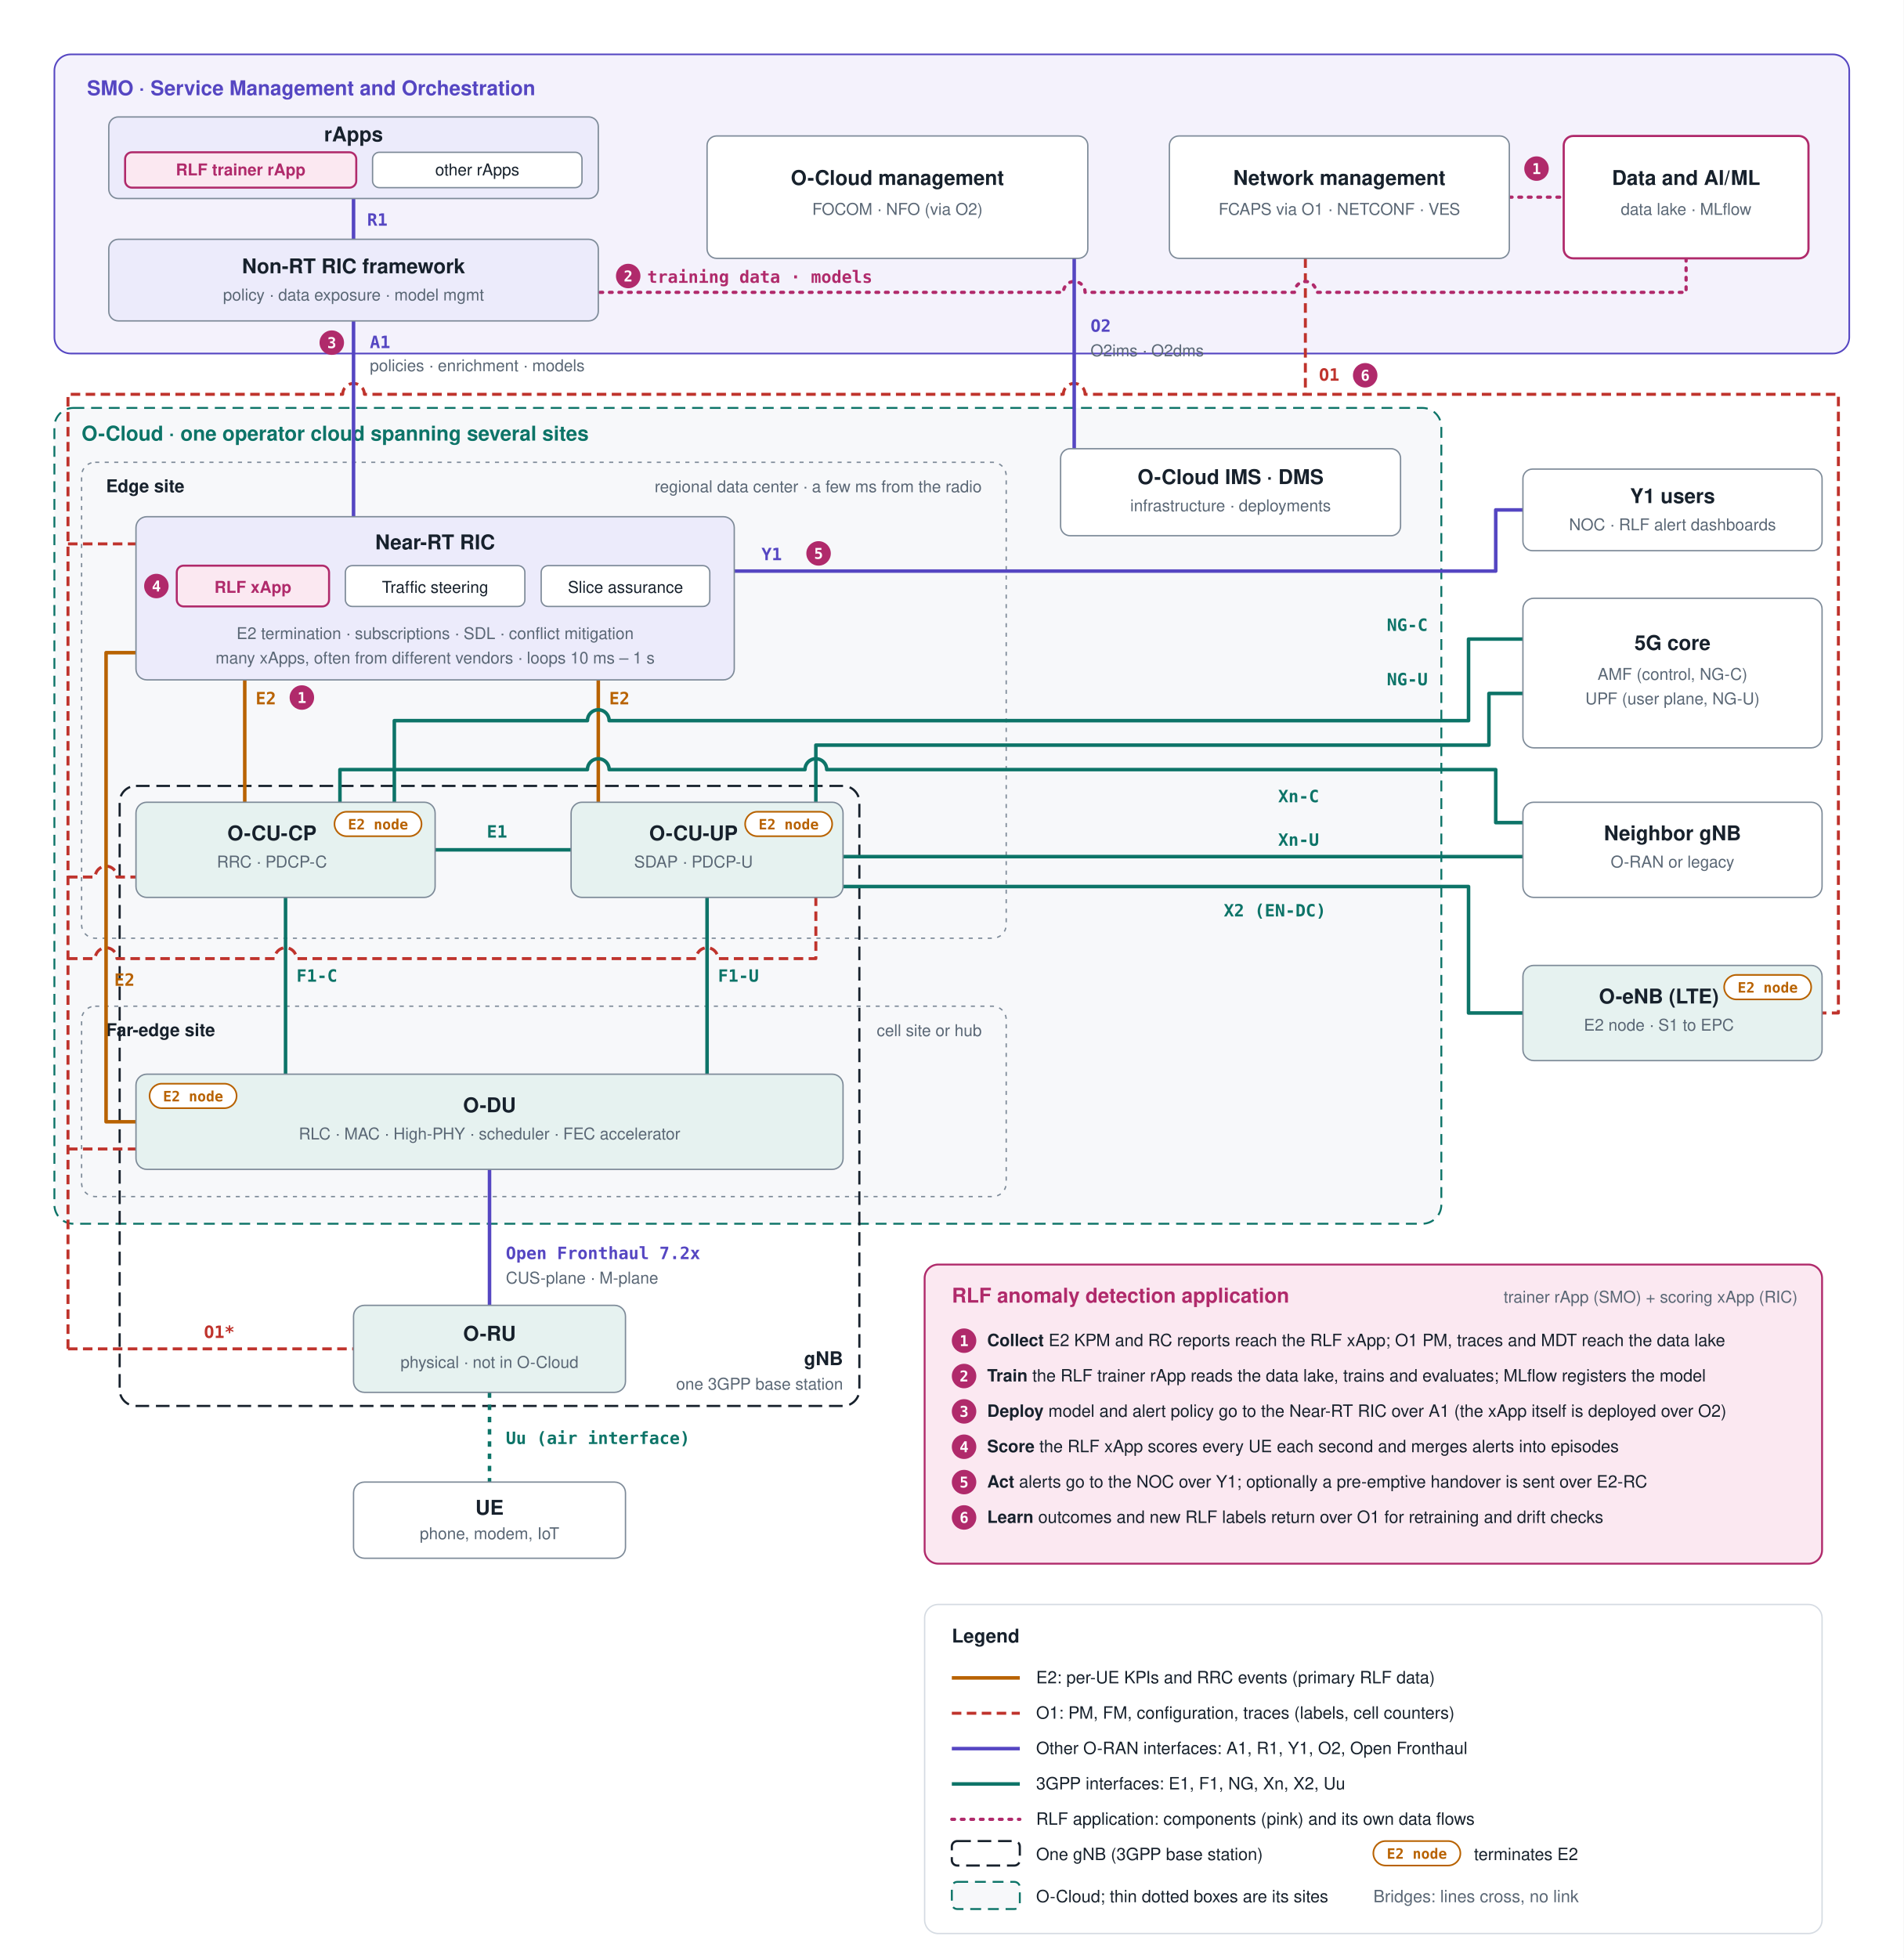
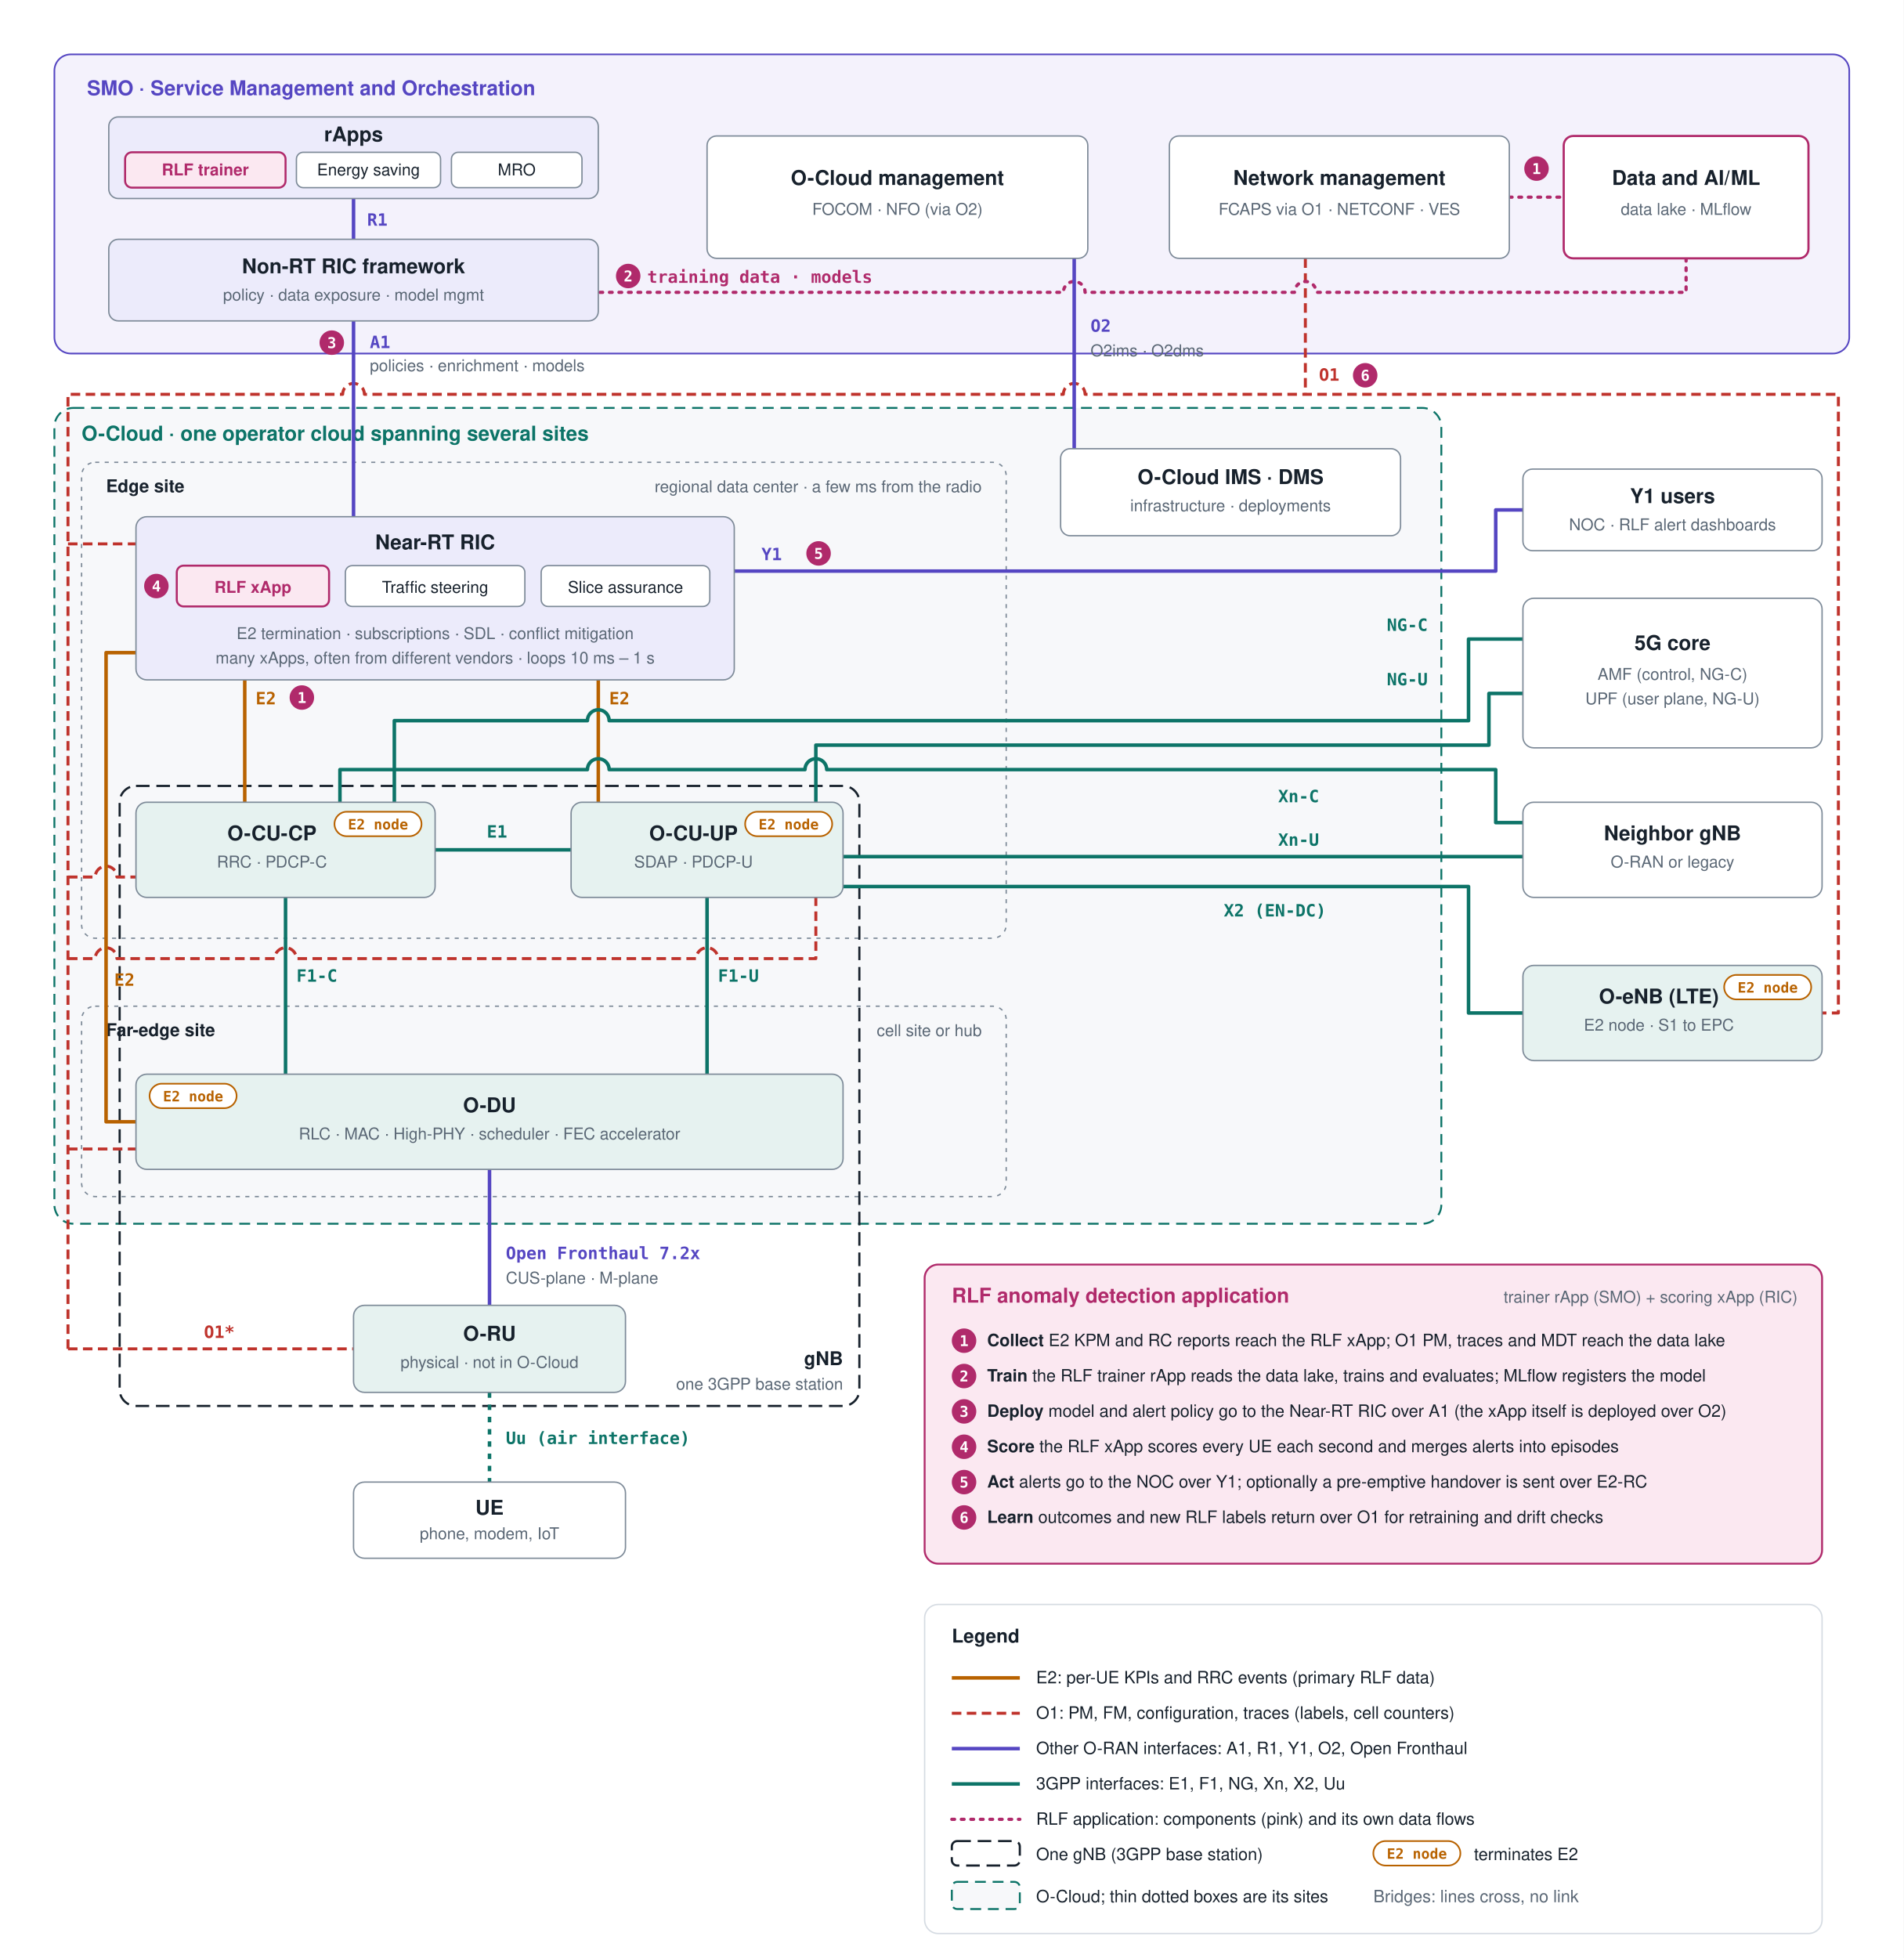
<svg xmlns="http://www.w3.org/2000/svg" id="map" viewBox="0 0 1400 1440" width="1400" height="1440" role="img" aria-labelledby="mt md">
  <style>
text{font-family:Helvetica, Arial, sans-serif}
.n rect{stroke:#7d8a98;stroke-width:1}
.n .t{font-size:15px;font-weight:bold;fill:#17212c}
.n .s{font-size:12px;fill:#5a6775}
.ric rect.b{fill:#ecebfb} .ran rect.b{fill:#e6f2f0} .ext rect.b{fill:#ffffff}
.lk{fill:none;stroke-width:2.6;stroke-linejoin:round}
.f-oran .lk{stroke:#5546c2} .f-o1 .lk{stroke:#bf332c;stroke-width:2.2;stroke-dasharray:7 4} .f-e2 .lk{stroke:#b86200} .f-gpp .lk{stroke:#0d7468}
.f-app .lk{stroke:#b02a6b;stroke-width:2.4;stroke-dasharray:2 5;stroke-linecap:round}
.f-oran text{fill:#5546c2} .f-o1 text{fill:#bf332c} .f-e2 text{fill:#b86200} .f-gpp text{fill:#0d7468} .f-app text{fill:#b02a6b}
.ll{font-family:Menlo, Consolas, monospace;font-size:12.5px;font-weight:bold}
.mk circle{fill:#b02a6b} .mk text{fill:#ffffff;font-family:Menlo, Consolas, monospace;font-size:11px;font-weight:bold}
.e2n rect{fill:#ffffff;stroke:#b86200;stroke-width:1.2}.e2n text{fill:#b86200;font-family:Menlo, Consolas, monospace;font-size:10.5px;font-weight:bold}
</style>
  <rect width="1400" height="1440" fill="#ffffff" />
  <rect x="40" y="40" width="1320" height="220" rx="12" fill="#f4f2fc" stroke="#5546c2" stroke-width="1.2" />
  <text x="64" y="70" style="font-size:15px;font-weight:600;fill:#5546c2">SMO · Service Management and Orchestration</text>
  <rect x="40" y="300" width="1020" height="600" rx="14" fill="#f7f8fa" stroke="#0d7468" stroke-width="1.4" stroke-dasharray="8 5" />
  <text x="60" y="324" style="font-size:15px;font-weight:600;fill:#0d7468">O-Cloud · one operator cloud spanning several sites</text>
  <rect x="60" y="340" width="680" height="350" rx="10" fill="none" stroke="#7d8a98" stroke-width="1" stroke-dasharray="3 4" />
  <text x="78" y="362" style="font-size:13px;font-weight:600;fill:#17212c">Edge site</text>
  <text x="722" y="362" text-anchor="end" style="font-size:12px;fill:#5a6775">regional data center · a few ms from the radio</text>
  <rect x="60" y="740" width="680" height="140" rx="10" fill="none" stroke="#7d8a98" stroke-width="1" stroke-dasharray="3 4" />
  <text x="78" y="762" style="font-size:13px;font-weight:600;fill:#17212c">Far-edge site</text>
  <text x="722" y="762" text-anchor="end" style="font-size:12px;fill:#5a6775">cell site or hub</text>
  <g data-if="GNB">
    <rect x="88" y="578" width="544" height="456" rx="12" fill="none" stroke="#17212c" stroke-width="1.6" stroke-dasharray="10 5" />
    <text x="620" y="1004" text-anchor="end" style="font-size:14px;font-weight:600;fill:#17212c">gNB</text>
    <text x="620" y="1022" text-anchor="end" style="font-size:12px;fill:#5a6775">one 3GPP base station</text>
  </g>
  <g data-if="O1" class="f-o1">
    <path class="lk" d="M960 190V290" />
    <path class="lk" d="M50 992V290H252A8 8 0 0 1 268 290H782A8 8 0 0 1 798 290H1352V745H1340" />
    <path class="lk" d="M50 400H100" />
    <path class="lk" d="M50 645H70A8 8 0 0 1 86 645H100" />
    <path class="lk" d="M50 705H70A8 8 0 0 1 86 705H202A8 8 0 0 1 218 705H512A8 8 0 0 1 528 705H600V660" />
    <path class="lk" d="M50 845H100" />
    <path class="lk" d="M50 992H260" />
    <text class="ll" x="970" y="280">O1</text>
    <text class="ll" x="150" y="984">O1*</text>
  </g>
  <g data-if="APP" class="f-app">
    <path class="lk" d="M1110 145H1150" />
    <path class="lk" d="M1240 190V215H968A8 8 0 0 0 952 215H798A8 8 0 0 0 782 215H440" />
    <text class="ll" x="476" y="208">training data · models</text>
  </g>
  <g data-if="R1" class="f-oran">
    <path class="lk" d="M260 146V176" />
    <text class="ll" x="270" y="166">R1</text>
  </g>
  <g data-if="A1" class="f-oran">
    <path class="lk" d="M260 236V380" />
    <text class="ll" x="272" y="256">A1</text>
    <text x="272" y="273" style="font-size:12px;fill:#5a6775">policies · enrichment · models</text>
  </g>
  <g data-if="Y1" class="f-oran">
    <path class="lk" d="M540 420H1100V375H1120" />
    <text class="ll" x="560" y="412">Y1</text>
  </g>
  <g data-if="O2" class="f-oran">
    <path class="lk" d="M790 190V330" />
    <text class="ll" x="802" y="244">O2</text>
    <text x="802" y="262" style="font-size:12px;fill:#5a6775">O2ims · O2dms</text>
  </g>
  <g data-if="E2" class="f-e2">
    <path class="lk" d="M180 500V590" />
    <path class="lk" d="M440 500V590" />
    <path class="lk" d="M100 480H78V825H100" />
    <text class="ll" x="188" y="518">E2</text>
    <text class="ll" x="448" y="518">E2</text>
    <text class="ll" x="84" y="725">E2</text>
  </g>
  <g data-if="NG-C" class="f-gpp">
    <path class="lk" d="M290 590V530H432A8 8 0 0 1 448 530H1080V470H1120" />
    <text class="ll" x="1050" y="464" text-anchor="end">NG-C</text>
  </g>
  <g data-if="NG-U" class="f-gpp">
    <path class="lk" d="M600 590V548H1095V510H1120" />
    <text class="ll" x="1050" y="504" text-anchor="end">NG-U</text>
  </g>
  <g data-if="Xn-C" class="f-gpp">
    <path class="lk" d="M250 590V566H432A8 8 0 0 1 448 566H592A8 8 0 0 1 608 566H1100V605H1120" />
    <text class="ll" x="940" y="590">Xn-C</text>
  </g>
  <g data-if="Xn-U" class="f-gpp">
    <path class="lk" d="M620 630H1120" />
    <text class="ll" x="940" y="622">Xn-U</text>
  </g>
  <g data-if="X2" class="f-gpp">
    <path class="lk" d="M620 652H1080V745H1120" />
    <text class="ll" x="900" y="674">X2 (EN-DC)</text>
  </g>
  <g data-if="E1" class="f-gpp">
    <path class="lk" d="M320 625H420" />
    <text class="ll" x="358" y="616">E1</text>
  </g>
  <g data-if="F1-C" class="f-gpp">
    <path class="lk" d="M210 660V790" />
    <text class="ll" x="218" y="722">F1-C</text>
  </g>
  <g data-if="F1-U" class="f-gpp">
    <path class="lk" d="M520 660V790" />
    <text class="ll" x="528" y="722">F1-U</text>
  </g>
  <g data-if="OFH" class="f-oran">
    <path class="lk" d="M360 860V960" />
    <text class="ll" x="372" y="926">Open Fronthaul 7.2x</text>
    <text x="372" y="944" style="font-size:12px;fill:#5a6775">CUS-plane · M-plane</text>
  </g>
  <g data-if="Uu" class="f-gpp">
    <path class="lk" d="M360 1024V1090" stroke-dasharray="4 5" />
    <text class="ll" x="372" y="1062">Uu (air interface)</text>
  </g>
  <g class="n ric">
    <rect class="b" x="80" y="86" width="360" height="60" rx="7" />
    <text class="t" x="260" y="104" text-anchor="middle">rApps</text>
-     <rect x="92" y="112" width="170" height="26" rx="5" style="fill:#fbe8f1;stroke:#b02a6b;stroke-width:1.5" />
-     <text x="177" y="129" text-anchor="middle" style="font-size:12px;font-weight:600;fill:#b02a6b">RLF trainer rApp</text>
-     <rect x="274" y="112" width="154" height="26" rx="5" fill="#ffffff" />
-     <text class="s" x="351" y="129" text-anchor="middle" style="fill:#17212c">other rApps</text>
+     <rect x="92" y="112" width="118" height="26" rx="5" style="fill:#fbe8f1;stroke:#b02a6b;stroke-width:1.5" />
+     <text x="151" y="129" text-anchor="middle" style="font-size:12px;font-weight:600;fill:#b02a6b">RLF trainer</text>
+     <rect x="218" y="112" width="106" height="26" rx="5" fill="#ffffff" />
+     <text class="s" x="271" y="129" text-anchor="middle" style="fill:#17212c">Energy saving</text>
+     <rect x="332" y="112" width="96" height="26" rx="5" fill="#ffffff" />
+     <text class="s" x="380" y="129" text-anchor="middle" style="fill:#17212c">MRO</text>
  </g>
  <g class="n ric">
    <rect class="b" x="80" y="176" width="360" height="60" rx="7" />
    <text class="t" x="260" y="201" text-anchor="middle">Non-RT RIC framework</text>
    <text class="s" x="260" y="221" text-anchor="middle">policy · data exposure · model mgmt</text>
  </g>
  <g class="n ext">
    <rect class="b" x="520" y="100" width="280" height="90" rx="7" />
    <text class="t" x="660" y="136" text-anchor="middle">O-Cloud management</text>
    <text class="s" x="660" y="158" text-anchor="middle">FOCOM · NFO (via O2)</text>
  </g>
  <g class="n ext">
    <rect class="b" x="860" y="100" width="250" height="90" rx="7" />
    <text class="t" x="985" y="136" text-anchor="middle">Network management</text>
    <text class="s" x="985" y="158" text-anchor="middle">FCAPS via O1 · NETCONF · VES</text>
  </g>
  <g class="n ext">
    <rect class="b" x="1150" y="100" width="180" height="90" rx="7" style="stroke:#b02a6b;stroke-width:1.6" />
    <text class="t" x="1240" y="136" text-anchor="middle">Data and AI/ML</text>
    <text class="s" x="1240" y="158" text-anchor="middle">data lake · MLflow</text>
  </g>
  <g class="n ext">
    <rect class="b" x="780" y="330" width="250" height="64" rx="7" />
    <text class="t" x="905" y="356" text-anchor="middle">O-Cloud IMS · DMS</text>
    <text class="s" x="905" y="376" text-anchor="middle">infrastructure · deployments</text>
  </g>
  <g class="n ric">
    <rect class="b" x="100" y="380" width="440" height="120" rx="8" />
    <text class="t" x="320" y="404" text-anchor="middle">Near-RT RIC</text>
    <rect x="130" y="416" width="112" height="30" rx="5" style="fill:#fbe8f1;stroke:#b02a6b;stroke-width:1.5" />
    <text x="186" y="436" text-anchor="middle" style="font-size:12px;font-weight:600;fill:#b02a6b">RLF xApp</text>
    <rect x="254" y="416" width="132" height="30" rx="5" fill="#ffffff" />
    <text class="s" x="320" y="436" text-anchor="middle" style="fill:#17212c">Traffic steering</text>
    <rect x="398" y="416" width="124" height="30" rx="5" fill="#ffffff" />
    <text class="s" x="460" y="436" text-anchor="middle" style="fill:#17212c">Slice assurance</text>
    <text class="s" x="320" y="470" text-anchor="middle">E2 termination · subscriptions · SDL · conflict mitigation</text>
    <text class="s" x="320" y="488" text-anchor="middle">many xApps, often from different vendors · loops 10 ms – 1 s</text>
  </g>
  <g class="n ext">
    <rect class="b" x="1120" y="345" width="220" height="60" rx="7" />
    <text class="t" x="1230" y="370" text-anchor="middle">Y1 users</text>
    <text class="s" x="1230" y="390" text-anchor="middle">NOC · RLF alert dashboards</text>
  </g>
  <g class="n ext">
    <rect class="b" x="1120" y="440" width="220" height="110" rx="8" />
    <text class="t" x="1230" y="478" text-anchor="middle">5G core</text>
    <text class="s" x="1230" y="500" text-anchor="middle">AMF (control, NG-C)</text>
    <text class="s" x="1230" y="518" text-anchor="middle">UPF (user plane, NG-U)</text>
  </g>
  <g class="n ext">
    <rect class="b" x="1120" y="590" width="220" height="70" rx="8" />
    <text class="t" x="1230" y="618" text-anchor="middle">Neighbor gNB</text>
    <text class="s" x="1230" y="638" text-anchor="middle">O-RAN or legacy</text>
  </g>
  <g class="n ran">
    <rect class="b" x="1120" y="710" width="220" height="70" rx="8" />
    <text class="t" x="1220" y="738" text-anchor="middle">O-eNB (LTE)</text>
    <text class="s" x="1220" y="758" text-anchor="middle">E2 node · S1 to EPC</text>
  </g>
  <g class="n ran">
    <rect class="b" x="100" y="590" width="220" height="70" rx="8" />
    <text class="t" x="200" y="618" text-anchor="middle">O-CU-CP</text>
    <text class="s" x="200" y="638" text-anchor="middle">RRC · PDCP-C</text>
  </g>
  <g class="n ran">
    <rect class="b" x="420" y="590" width="200" height="70" rx="8" />
    <text class="t" x="510" y="618" text-anchor="middle">O-CU-UP</text>
    <text class="s" x="510" y="638" text-anchor="middle">SDAP · PDCP-U</text>
  </g>
  <g class="n ran">
    <rect class="b" x="100" y="790" width="520" height="70" rx="8" />
    <text class="t" x="360" y="818" text-anchor="middle">O-DU</text>
    <text class="s" x="360" y="838" text-anchor="middle">RLC · MAC · High-PHY · scheduler · FEC accelerator</text>
  </g>
  <g class="n ran">
    <rect class="b" x="260" y="960" width="200" height="64" rx="8" />
    <text class="t" x="360" y="986" text-anchor="middle">O-RU</text>
    <text class="s" x="360" y="1006" text-anchor="middle">physical · not in O-Cloud</text>
  </g>
  <g class="n ext">
    <rect class="b" x="260" y="1090" width="200" height="56" rx="8" />
    <text class="t" x="360" y="1114" text-anchor="middle">UE</text>
    <text class="s" x="360" y="1132" text-anchor="middle">phone, modem, IoT</text>
  </g>
  <g data-if="E2N" class="e2n">
    <rect x="246" y="597" width="64" height="18" rx="9" />
    <text x="278" y="610" text-anchor="middle">E2 node</text>
  </g>
  <g data-if="E2N" class="e2n">
    <rect x="548" y="597" width="64" height="18" rx="9" />
    <text x="580" y="610" text-anchor="middle">E2 node</text>
  </g>
  <g data-if="E2N" class="e2n">
    <rect x="110" y="797" width="64" height="18" rx="9" />
    <text x="142" y="810" text-anchor="middle">E2 node</text>
  </g>
  <g data-if="E2N" class="e2n">
    <rect x="1268" y="717" width="64" height="18" rx="9" />
    <text x="1300" y="730" text-anchor="middle">E2 node</text>
  </g>
  <g data-if="APP" class="mk">
    <circle cx="222" cy="513" r="9" />
    <text x="222" y="517" text-anchor="middle">1</text>
  </g>
  <g data-if="APP" class="mk">
    <circle cx="1130" cy="124" r="9" />
    <text x="1130" y="128" text-anchor="middle">1</text>
  </g>
  <g data-if="APP" class="mk">
    <circle cx="462" cy="203" r="9" />
    <text x="462" y="207" text-anchor="middle">2</text>
  </g>
  <g data-if="APP" class="mk">
    <circle cx="244" cy="252" r="9" />
    <text x="244" y="256" text-anchor="middle">3</text>
  </g>
  <g data-if="APP" class="mk">
    <circle cx="115" cy="431" r="9" />
    <text x="115" y="435" text-anchor="middle">4</text>
  </g>
  <g data-if="APP" class="mk">
    <circle cx="602" cy="407" r="9" />
    <text x="602" y="411" text-anchor="middle">5</text>
  </g>
  <g data-if="APP" class="mk">
    <circle cx="1004" cy="276" r="9" />
    <text x="1004" y="280" text-anchor="middle">6</text>
  </g>
  <g id="appbox">
    <rect x="680" y="930" width="660" height="220" rx="10" style="fill:#fbe8f1;stroke:#b02a6b;stroke-width:1.4" />
    <text x="700" y="958" style="font-size:15px;font-weight:600;fill:#b02a6b">RLF anomaly detection application</text>
    <text x="1322" y="958" text-anchor="end" style="font-size:12px;fill:#5a6775">trainer rApp (SMO) + scoring xApp (RIC)</text>
    <g class="mk">
      <circle cx="709" cy="986" r="9" />
      <text x="709" y="990" text-anchor="middle">1</text>
    </g>
    <text x="726" y="990" style="font-size:12.5px;fill:#17212c">
      <tspan style="font-weight:600">Collect</tspan>  E2 KPM and RC reports reach the RLF xApp; O1 PM, traces and MDT reach the data lake</text>
    <g class="mk">
      <circle cx="709" cy="1012" r="9" />
      <text x="709" y="1016" text-anchor="middle">2</text>
    </g>
    <text x="726" y="1016" style="font-size:12.5px;fill:#17212c">
      <tspan style="font-weight:600">Train</tspan>  the RLF trainer rApp reads the data lake, trains and evaluates; MLflow registers the model</text>
    <g class="mk">
      <circle cx="709" cy="1038" r="9" />
      <text x="709" y="1042" text-anchor="middle">3</text>
    </g>
    <text x="726" y="1042" style="font-size:12.5px;fill:#17212c">
      <tspan style="font-weight:600">Deploy</tspan>  model and alert policy go to the Near-RT RIC over A1 (the xApp itself is deployed over O2)</text>
    <g class="mk">
      <circle cx="709" cy="1064" r="9" />
      <text x="709" y="1068" text-anchor="middle">4</text>
    </g>
    <text x="726" y="1068" style="font-size:12.5px;fill:#17212c">
      <tspan style="font-weight:600">Score</tspan>  the RLF xApp scores every UE each second and merges alerts into episodes</text>
    <g class="mk">
      <circle cx="709" cy="1090" r="9" />
      <text x="709" y="1094" text-anchor="middle">5</text>
    </g>
    <text x="726" y="1094" style="font-size:12.5px;fill:#17212c">
      <tspan style="font-weight:600">Act</tspan>  alerts go to the NOC over Y1; optionally a pre-emptive handover is sent over E2-RC</text>
    <g class="mk">
      <circle cx="709" cy="1116" r="9" />
      <text x="709" y="1120" text-anchor="middle">6</text>
    </g>
    <text x="726" y="1120" style="font-size:12.5px;fill:#17212c">
      <tspan style="font-weight:600">Learn</tspan>  outcomes and new RLF labels return over O1 for retraining and drift checks</text>
  </g>
  <g>
    <rect x="680" y="1180" width="660" height="242" rx="10" fill="#ffffff" stroke="#d5dbe2" />
    <text x="700" y="1208" style="font-size:14px;font-weight:bold;fill:#17212c">Legend</text>
    <line x1="700" y1="1234" x2="750" y2="1234" stroke="#b86200" stroke-width="2.6" />
    <text x="762" y="1238" style="font-size:12.5px;fill:#17212c">E2: per-UE KPIs and RRC events (primary RLF data)</text>
    <line x1="700" y1="1260" x2="750" y2="1260" stroke="#bf332c" stroke-width="2.2" stroke-dasharray="7 4" />
    <text x="762" y="1264" style="font-size:12.5px;fill:#17212c">O1: PM, FM, configuration, traces (labels, cell counters)</text>
    <line x1="700" y1="1286" x2="750" y2="1286" stroke="#5546c2" stroke-width="2.6" />
    <text x="762" y="1290" style="font-size:12.5px;fill:#17212c">Other O-RAN interfaces: A1, R1, Y1, O2, Open Fronthaul</text>
    <line x1="700" y1="1312" x2="750" y2="1312" stroke="#0d7468" stroke-width="2.6" />
    <text x="762" y="1316" style="font-size:12.5px;fill:#17212c">3GPP interfaces: E1, F1, NG, Xn, X2, Uu</text>
    <line x1="700" y1="1338" x2="750" y2="1338" stroke="#b02a6b" stroke-width="2.4" stroke-dasharray="2 5" stroke-linecap="round" />
    <text x="762" y="1342" style="font-size:12.5px;fill:#17212c">RLF application: components (pink) and its own data flows</text>
    <rect x="700" y="1354" width="50" height="18" rx="4" fill="none" stroke="#17212c" stroke-width="1.6" stroke-dasharray="10 5" />
    <text x="762" y="1368" style="font-size:12.5px;fill:#17212c">One gNB (3GPP base station)</text>
    <g class="e2n">
      <rect x="1010" y="1354" width="64" height="18" rx="9" />
      <text x="1042" y="1367" text-anchor="middle">E2 node</text>
    </g>
    <text x="1084" y="1368" style="font-size:12.5px;fill:#17212c">terminates E2</text>
    <rect x="700" y="1384" width="50" height="20" rx="4" fill="#f7f8fa" stroke="#0d7468" stroke-width="1.4" stroke-dasharray="8 5" />
    <text x="762" y="1399" style="font-size:12.5px;fill:#17212c">O-Cloud; thin dotted boxes are its sites</text>
    <text x="1010" y="1399" style="font-size:12.5px;fill:#5a6775">Bridges: lines cross, no link</text>
  </g>
</svg>
